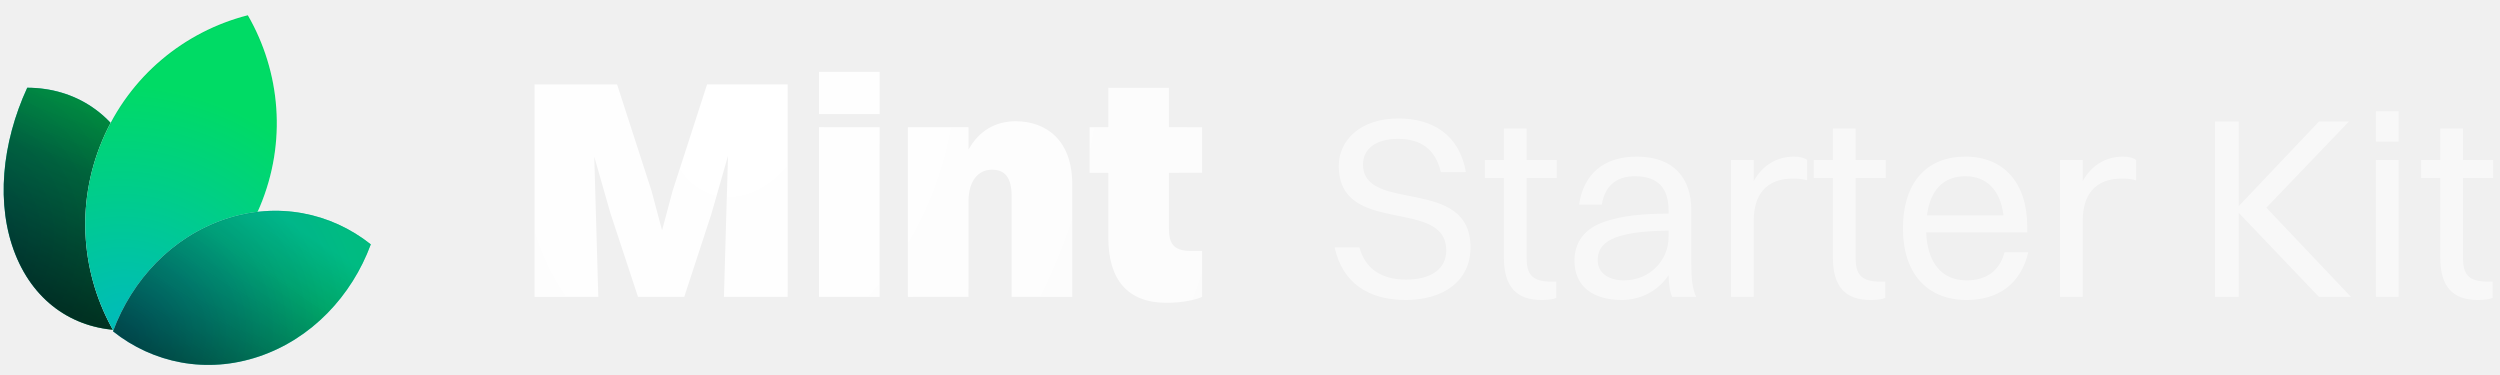
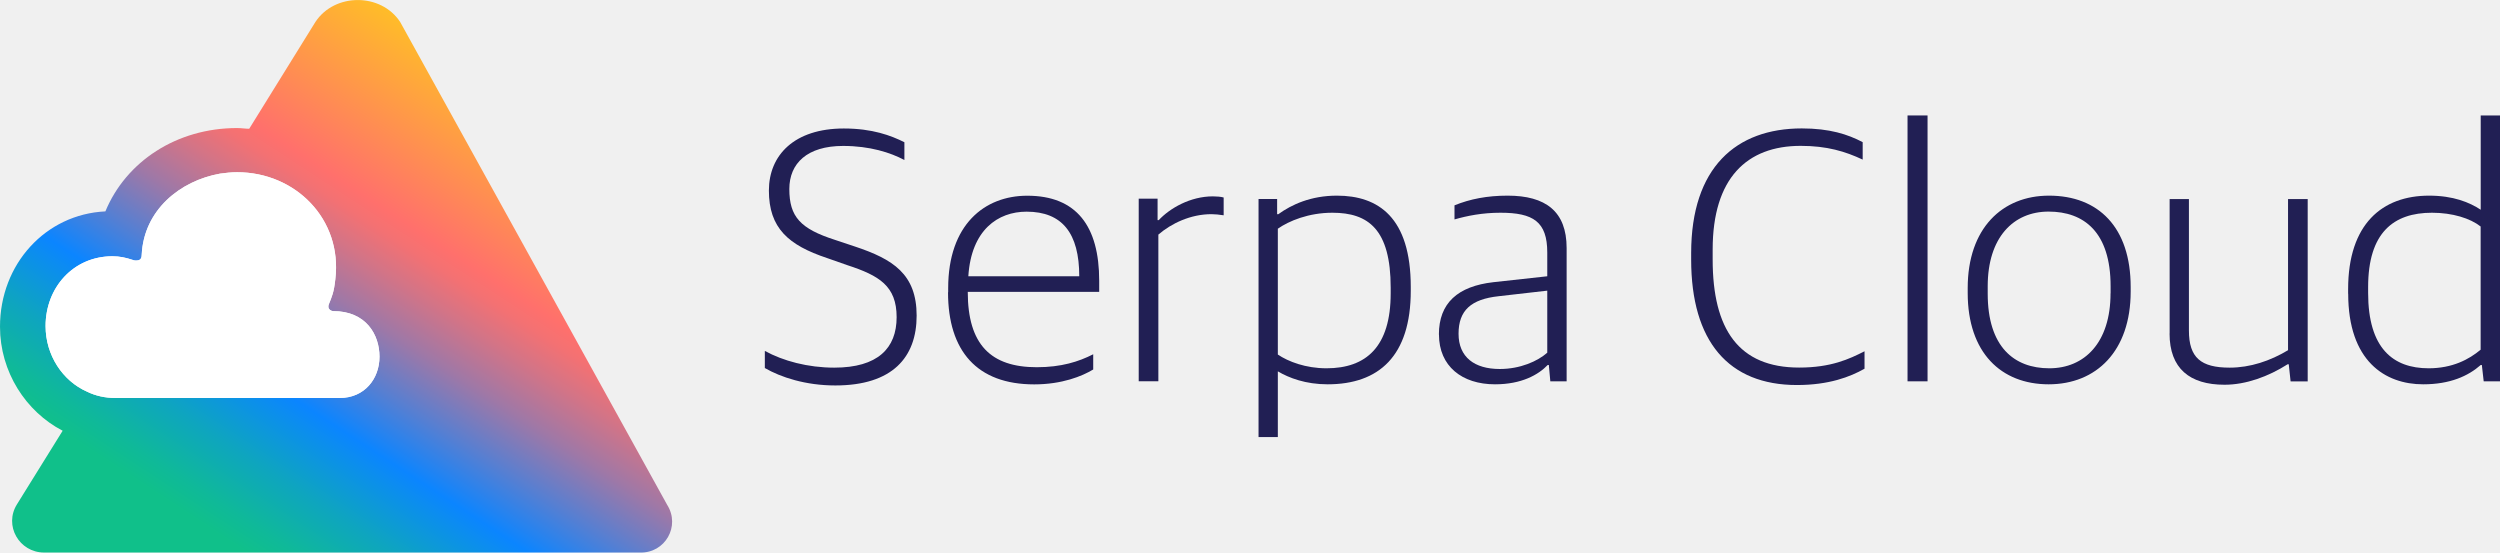
- <svg xmlns="http://www.w3.org/2000/svg" width="160" height="24" viewBox="0 0 160 24" fill="none">
-   <path d="M7.953 21.139C4.896 21.13 2.255 19.458 0.987 16.29C-0.28 13.121 0.109 9.163 1.744 5.615C4.801 5.624 7.442 7.296 8.71 10.465C9.977 13.633 9.588 17.591 7.953 21.139Z" fill="white" />
-   <path d="M7.953 21.139C4.896 21.13 2.255 19.458 0.987 16.29C-0.28 13.121 0.109 9.163 1.744 5.615C4.801 5.624 7.442 7.296 8.71 10.465C9.977 13.633 9.588 17.591 7.953 21.139Z" fill="url(#paint0_radial_115_109)" />
-   <path d="M7.953 21.139C4.896 21.13 2.255 19.458 0.987 16.29C-0.28 13.121 0.109 9.163 1.744 5.615C4.801 5.624 7.442 7.296 8.71 10.465C9.977 13.633 9.588 17.591 7.953 21.139Z" fill="black" fill-opacity="0.5" style="mix-blend-mode:hard-light" />
-   <path d="M7.953 21.139C4.896 21.13 2.255 19.458 0.987 16.29C-0.28 13.121 0.109 9.163 1.744 5.615C4.801 5.624 7.442 7.296 8.71 10.465C9.977 13.633 9.588 17.591 7.953 21.139Z" fill="url(#paint1_linear_115_109)" fill-opacity="0.5" style="mix-blend-mode:hard-light" />
-   <path d="M7.935 21.111C4.897 21.096 2.274 19.431 1.013 16.279C-0.248 13.124 0.136 9.182 1.762 5.643C4.8 5.659 7.423 7.324 8.684 10.476C9.945 13.63 9.561 17.572 7.935 21.111Z" stroke="url(#paint2_linear_115_109)" stroke-opacity="0.05" stroke-width="0.056" />
-   <path d="M7.31 21.257C11.354 20.221 14.884 17.375 16.628 13.236C18.373 9.097 17.945 4.587 15.86 0.976C11.816 2.012 8.287 4.858 6.542 8.998C4.797 13.137 5.225 17.646 7.31 21.257Z" fill="white" />
-   <path d="M7.31 21.257C11.354 20.221 14.884 17.375 16.628 13.236C18.373 9.097 17.945 4.587 15.86 0.976C11.816 2.012 8.287 4.858 6.542 8.998C4.797 13.137 5.225 17.646 7.31 21.257Z" fill="url(#paint3_radial_115_109)" />
-   <path d="M16.602 13.225C14.864 17.349 11.351 20.187 7.324 21.225C5.253 17.624 4.829 13.132 6.568 9.009C8.306 4.885 11.819 2.047 15.846 1.009C17.918 4.61 18.341 9.101 16.602 13.225Z" stroke="url(#paint4_linear_115_109)" stroke-opacity="0.05" stroke-width="0.056" />
-   <path d="M7.234 21.207C9.789 23.237 13.21 23.951 16.577 22.814C19.944 21.677 22.506 18.945 23.73 15.638C21.175 13.608 17.754 12.894 14.387 14.031C11.02 15.168 8.458 17.901 7.234 21.207Z" fill="white" />
-   <path d="M7.234 21.207C9.789 23.237 13.21 23.951 16.577 22.814C19.944 21.677 22.506 18.945 23.73 15.638C21.175 13.608 17.754 12.894 14.387 14.031C11.02 15.168 8.458 17.901 7.234 21.207Z" fill="url(#paint5_radial_115_109)" />
-   <path d="M7.234 21.207C9.789 23.237 13.21 23.951 16.577 22.814C19.944 21.677 22.506 18.945 23.73 15.638C21.175 13.608 17.754 12.894 14.387 14.031C11.02 15.168 8.458 17.901 7.234 21.207Z" fill="black" fill-opacity="0.2" style="mix-blend-mode:hard-light" />
-   <path d="M7.234 21.207C9.789 23.237 13.21 23.951 16.577 22.814C19.944 21.677 22.506 18.945 23.73 15.638C21.175 13.608 17.754 12.894 14.387 14.031C11.02 15.168 8.458 17.901 7.234 21.207Z" fill="url(#paint6_linear_115_109)" fill-opacity="0.5" style="mix-blend-mode:hard-light" />
-   <path d="M16.568 22.787C13.218 23.918 9.814 23.212 7.267 21.198C8.492 17.907 11.044 15.189 14.396 14.058C17.747 12.927 21.15 13.633 23.697 15.648C22.472 18.938 19.92 21.656 16.568 22.787Z" stroke="url(#paint7_linear_115_109)" stroke-opacity="0.05" stroke-width="0.056" />
-   <path d="M34.212 19V5.4H39.492L41.692 12.2L42.372 14.74L43.052 12.2L45.252 5.4H50.412V19H46.332L46.592 9.98L45.532 13.68L43.792 19H40.832L39.052 13.6L38.032 10.02L38.292 19H34.212ZM52.416 7.3V4.6H56.295V7.3H52.416ZM52.416 19V8.14H56.295V19H52.416ZM58.104 19V8.14H61.984V9.58C62.664 8.34 63.744 7.76 65.004 7.76C66.964 7.76 68.624 8.98 68.624 11.78V19H64.744V12.56C64.744 11.34 64.304 10.86 63.484 10.86C62.604 10.86 61.984 11.58 61.984 12.88V19H58.104ZM70.933 15.22V11.06H69.733V8.14H70.933V5.62H74.813V8.14H76.933V11.06H74.813V14.6C74.813 15.5 75.033 16.06 76.213 16.06H76.933V19C76.493 19.2 75.673 19.38 74.653 19.38C72.153 19.38 70.933 17.88 70.933 15.22Z" fill="url(#paint8_radial_115_109)" />
-   <path d="M87.232 10.519C87.232 13.687 94.112 11.229 94.112 15.832C94.112 17.994 92.364 19.198 89.971 19.198C87.562 19.198 85.912 18.093 85.417 15.832H87.001C87.364 17.169 88.371 17.895 89.987 17.895C91.671 17.895 92.561 17.152 92.561 16.03C92.561 12.598 85.681 15.155 85.681 10.618C85.681 9.001 87.034 7.582 89.509 7.582C91.671 7.582 93.403 8.621 93.816 11.014H92.215C91.868 9.529 90.912 8.886 89.476 8.886C88.057 8.886 87.232 9.529 87.232 10.519ZM96.25 16.476V11.393H95.029V10.239H96.25V8.226H97.702V10.239H99.632V11.393H97.702V16.476C97.702 17.532 98.015 18.026 99.302 18.026H99.599V19.066C99.434 19.148 99.071 19.198 98.659 19.198C97.025 19.198 96.25 18.323 96.25 16.476ZM102.516 13.093H101.064C101.345 11.162 102.615 10.024 104.76 10.024C107.103 10.024 108.242 11.393 108.242 13.44V16.888C108.242 17.895 108.324 18.521 108.555 19H107.021C106.856 18.654 106.806 18.142 106.79 17.614C106.047 18.72 104.859 19.198 103.803 19.198C101.988 19.198 100.767 18.357 100.767 16.69C100.767 15.486 101.427 14.611 102.714 14.182C103.902 13.786 105.107 13.687 106.79 13.671V13.473C106.79 12.053 106.13 11.278 104.628 11.278C103.374 11.278 102.698 11.971 102.516 13.093ZM102.252 16.657C102.252 17.465 102.929 17.944 103.952 17.944C105.569 17.944 106.79 16.674 106.79 15.172V14.759C103.061 14.793 102.252 15.585 102.252 16.657ZM110.787 19V10.239H112.239V11.591C112.833 10.519 113.774 10.024 114.83 10.024C115.176 10.024 115.49 10.107 115.655 10.239V11.542C115.407 11.46 115.094 11.427 114.747 11.427C112.998 11.427 112.239 12.515 112.239 14.1V19H110.787ZM117.305 16.476V11.393H116.084V10.239H117.305V8.226H118.757V10.239H120.688V11.393H118.757V16.476C118.757 17.532 119.071 18.026 120.358 18.026H120.655V19.066C120.49 19.148 120.127 19.198 119.714 19.198C118.081 19.198 117.305 18.323 117.305 16.476ZM129.809 16.145C129.33 18.192 127.862 19.198 125.865 19.198C123.324 19.198 121.79 17.482 121.79 14.627C121.79 11.658 123.324 10.024 125.783 10.024C128.258 10.024 129.743 11.723 129.743 14.512V14.875H123.275C123.357 16.838 124.281 17.944 125.865 17.944C127.103 17.944 127.977 17.35 128.291 16.145H129.809ZM125.783 11.278C124.38 11.278 123.539 12.152 123.324 13.786H128.225C128.027 12.169 127.152 11.278 125.783 11.278ZM131.843 19V10.239H133.295V11.591C133.889 10.519 134.829 10.024 135.885 10.024C136.232 10.024 136.545 10.107 136.71 10.239V11.542C136.463 11.46 136.149 11.427 135.803 11.427C134.054 11.427 133.295 12.515 133.295 14.1V19H131.843ZM141.763 19V7.78H143.281V13.192L148.413 7.78H150.327L145.047 13.291L150.459 19H148.413L143.281 13.621V19H141.763ZM152.06 9.067V7.12H153.512V9.067H152.06ZM152.06 19V10.239H153.512V19H152.06ZM156.178 16.476V11.393H154.957V10.239H156.178V8.226H157.63V10.239H159.56V11.393H157.63V16.476C157.63 17.532 157.943 18.026 159.23 18.026H159.527V19.066C159.362 19.148 158.999 19.198 158.587 19.198C156.953 19.198 156.178 18.323 156.178 16.476Z" fill="white" fill-opacity="0.55" />
+ <svg xmlns="http://www.w3.org/2000/svg" width="276" height="61" viewBox="0 0 276 61" fill="none">
+   <g clip-path="url(#clip0_1_30)">
+     <path d="M73.653 55.732L44.176 2.422C42.054 -0.802 36.945 -0.802 34.822 2.422L27.512 14.216C27.119 14.216 26.647 14.137 26.176 14.137C19.494 14.137 13.913 17.833 11.634 23.337C5.031 23.651 0 29.155 0 36.075C0 41.028 2.83 45.432 6.917 47.554L1.887 55.653C0.393 58.012 2.122 61 4.874 61H70.666C73.418 61.079 75.147 58.091 73.653 55.732ZM12.42 28.291C13.206 28.291 13.913 28.448 14.621 28.684C14.621 28.684 14.778 28.762 15.014 28.762C15.328 28.762 15.643 28.684 15.643 28.133C15.878 23.18 19.887 19.956 24.289 19.17C24.918 19.091 25.468 19.012 26.176 19.012C32.621 19.012 37.809 24.202 37.023 30.807C36.866 32.301 36.63 32.772 36.316 33.559C36.08 34.109 36.552 34.345 36.787 34.345C40.403 34.345 41.897 36.94 41.897 39.377C41.897 41.815 40.246 43.938 37.495 43.938H12.734C11.634 43.938 10.533 43.702 9.59 43.23C6.917 42.05 5.031 39.22 5.031 35.996C5.031 31.75 8.096 28.291 12.42 28.291Z" fill="url(#paint0_linear_1_30)" />
+     <path d="M12.42 28.291C13.206 28.291 13.913 28.448 14.621 28.684C14.621 28.684 14.778 28.762 15.014 28.762C15.328 28.762 15.643 28.684 15.643 28.133C15.878 23.18 19.887 19.956 24.289 19.17C24.918 19.091 25.468 19.012 26.176 19.012C32.621 19.012 37.809 24.202 37.023 30.807C36.866 32.301 36.63 32.772 36.316 33.559C36.08 34.109 36.552 34.345 36.787 34.345C40.403 34.345 41.897 36.94 41.897 39.377C41.897 41.815 40.246 43.938 37.495 43.938H12.734C11.634 43.938 10.533 43.702 9.59 43.23C6.917 42.05 5.031 39.22 5.031 35.996C5.031 31.75 8.096 28.291 12.42 28.291Z" fill="white" />
+     <path d="M84.438 40.627V38.74C86.451 39.849 89.194 40.588 92.102 40.588C96.897 40.588 98.988 38.457 98.988 35.013C98.988 31.569 97.062 30.421 93.541 29.273L91.324 28.495C87.024 27.064 84.886 25.177 84.886 21.033C84.886 17.141 87.677 14.185 93.163 14.185C96.316 14.185 98.367 14.963 99.845 15.702V17.668C98.328 16.85 96.032 16.111 93.085 16.111C89.107 16.111 87.142 18.037 87.142 20.868C87.142 23.942 88.368 25.256 92.181 26.482L94.397 27.221C98.579 28.613 101.197 30.256 101.197 34.848C101.197 39.44 98.532 42.554 92.22 42.554C88.942 42.554 86.199 41.65 84.43 40.627H84.438Z" fill="#211F54" />
+     <path d="M104.679 32.261V31.813C104.679 24.799 108.696 21.607 113.404 21.607C118.852 21.607 121.351 24.972 121.351 30.995V32.222H106.841C106.841 38.041 109.38 40.541 114.465 40.541C117.169 40.541 119.095 39.928 120.691 39.11V40.792C119.465 41.532 117.248 42.436 114.175 42.436C107.863 42.436 104.663 38.748 104.663 32.269L104.679 32.261ZM106.896 30.5H119.15C119.15 25.743 117.264 23.368 113.334 23.368C110.181 23.368 107.226 25.373 106.904 30.5H106.896Z" fill="#211F54" />
+     <path d="M125.706 21.93H127.797V24.304H127.923C129.149 22.991 131.405 21.678 133.905 21.678C134.313 21.678 134.809 21.717 135.092 21.804V23.769C134.644 23.691 134.07 23.644 133.74 23.644C131.444 23.644 129.314 24.666 127.883 25.9V42.09H125.714V21.922L125.706 21.93Z" fill="#211F54" />
+     <path d="M138.943 21.969H140.995V23.651H141.121C142.598 22.582 144.729 21.599 147.598 21.599C152.149 21.599 155.749 23.974 155.749 31.687V32.096C155.749 39.314 152.228 42.428 146.568 42.428C144.147 42.428 142.308 41.728 141.073 40.997V48.254H138.943V21.969ZM153.532 32.379V31.766C153.532 25.326 151.072 23.486 147.095 23.486C144.469 23.486 142.3 24.391 141.073 25.248V39.141C142.221 39.92 144.147 40.659 146.442 40.659C150.828 40.659 153.532 38.284 153.532 32.379Z" fill="#211F54" />
+     <path d="M158.854 36.932C158.854 33.449 160.945 31.601 164.875 31.153L170.818 30.5V27.874C170.818 24.469 169.261 23.486 165.653 23.486C163.649 23.486 162.006 23.817 160.576 24.225V22.669C162.297 21.969 164.184 21.599 166.44 21.599C170.621 21.599 172.956 23.321 172.956 27.378V42.098H171.156L170.991 40.297H170.865C169.843 41.367 167.996 42.428 165.048 42.428C161.401 42.428 158.862 40.423 158.862 36.932H158.854ZM170.818 38.937V32.088L165.449 32.702C162.415 33.032 161.024 34.258 161.024 36.845C161.024 39.432 162.784 40.737 165.575 40.737C167.831 40.737 169.757 39.88 170.818 38.937Z" fill="#211F54" />
+     <path d="M186.704 28.652V27.952C186.704 18.486 191.664 14.177 198.919 14.177C201.993 14.177 203.997 14.829 205.64 15.694V17.621C203.714 16.716 201.702 16.103 198.794 16.103C192.851 16.103 189.078 19.673 189.078 27.544V28.652C189.078 36.358 191.947 40.58 198.629 40.58C202.15 40.58 204.162 39.637 205.844 38.78V40.706C204.249 41.61 201.906 42.507 198.385 42.507C190.847 42.507 186.704 37.71 186.704 28.652Z" fill="#211F54" />
+     <path d="M210.592 12.746H212.801V42.098H210.592V12.746Z" fill="#211F54" />
+     <path d="M217.234 32.34V31.805C217.234 25.208 221.047 21.599 226.211 21.599C231.659 21.599 235.227 25.082 235.227 31.687V32.183C235.227 38.78 231.415 42.428 226.172 42.428C220.929 42.428 217.234 38.945 217.234 32.34ZM233.011 32.379V31.601C233.011 25.617 230.063 23.36 226.164 23.36C222.265 23.36 219.443 26.23 219.443 31.601V32.419C219.443 38.284 222.352 40.659 226.243 40.659C230.134 40.659 233.003 37.828 233.003 32.379H233.011Z" fill="#211F54" />
+     <path d="M239.527 36.814V21.977H241.657V36.492C241.657 39.487 242.97 40.588 246.161 40.588C248.417 40.588 250.626 39.849 252.599 38.662V21.977H254.769V42.106H252.882L252.678 40.218H252.552C250.422 41.571 247.961 42.475 245.587 42.475C241.736 42.475 239.519 40.675 239.519 36.814H239.527Z" fill="#211F54" />
+     <path d="M259.233 32.426V31.931C259.233 24.713 263.006 21.599 268.171 21.599C270.836 21.599 272.636 22.338 273.87 23.156V12.746H276V42.098H274.2L273.996 40.297H273.87C272.478 41.524 270.466 42.428 267.518 42.428C263.297 42.428 259.241 39.849 259.241 32.426H259.233ZM273.862 38.614V25.004C272.714 24.1 270.749 23.486 268.493 23.486C264.233 23.486 261.442 25.696 261.442 31.687V32.34C261.442 38.449 264.186 40.659 268.124 40.659C270.749 40.659 272.589 39.676 273.862 38.607V38.614Z" fill="#211F54" />
+   </g>
  <defs>
-     <radialGradient id="paint0_radial_115_109" cx="0" cy="0" r="1" gradientUnits="userSpaceOnUse" gradientTransform="translate(-3.00503 15.023) rotate(-10.029) scale(17.9572 17.784)">
-       <stop stop-color="#00B0BB" />
-       <stop offset="1" stop-color="#00DB65" />
-     </radialGradient>
-     <linearGradient id="paint1_linear_115_109" x1="7.39" y1="4.813" x2="1.63" y2="18.689" gradientUnits="userSpaceOnUse">
-       <stop stop-color="#18E299" />
-       <stop offset="1" />
+     <linearGradient id="paint0_linear_1_30" x1="24.934" y1="63.949" x2="65.55" y2="1.827" gradientUnits="userSpaceOnUse">
+       <stop offset="0.05" stop-color="#10C08A" />
+       <stop offset="0.09" stop-color="#0FB999" />
+       <stop offset="0.17" stop-color="#0EA5BF" />
+       <stop offset="0.28" stop-color="#0B85FF" />
+       <stop offset="0.36" stop-color="#567FD2" />
+       <stop offset="0.44" stop-color="#9E78A7" />
+       <stop offset="0.51" stop-color="#D27487" />
+       <stop offset="0.56" stop-color="#F37173" />
+       <stop offset="0.59" stop-color="#FF706C" />
+       <stop offset="0.85" stop-color="#FFBF26" />
    </linearGradient>
-     <linearGradient id="paint2_linear_115_109" x1="7.948" y1="8.016" x2="1.761" y2="18.746" gradientUnits="userSpaceOnUse">
-       <stop />
-       <stop offset="1" stop-opacity="0" />
-     </linearGradient>
-     <radialGradient id="paint3_radial_115_109" cx="0" cy="0" r="1" gradientUnits="userSpaceOnUse" gradientTransform="translate(8.11404 20.8822) rotate(-75.7542) scale(21.6246 23.7772)">
-       <stop stop-color="#00BBBB" />
-       <stop offset="0.713" stop-color="#00DB65" />
-     </radialGradient>
-     <linearGradient id="paint4_linear_115_109" x1="7.602" y1="5.871" x2="15.556" y2="16.372" gradientUnits="userSpaceOnUse">
-       <stop />
-       <stop offset="1" stop-opacity="0" />
-     </linearGradient>
-     <radialGradient id="paint5_radial_115_109" cx="0" cy="0" r="1" gradientUnits="userSpaceOnUse" gradientTransform="translate(7.84537 21.5181) rotate(-20.3525) scale(18.5603 17.32)">
-       <stop stop-color="#00B0BB" />
-       <stop offset="1" stop-color="#00DB65" />
-     </radialGradient>
-     <linearGradient id="paint6_linear_115_109" x1="16.808" y1="13.007" x2="10.041" y2="22.994" gradientUnits="userSpaceOnUse">
-       <stop stop-color="#00B1BC" />
-       <stop offset="1" />
-     </linearGradient>
-     <linearGradient id="paint7_linear_115_109" x1="16.808" y1="13.007" x2="14.169" y2="23.841" gradientUnits="userSpaceOnUse">
-       <stop />
-       <stop offset="1" stop-opacity="0" />
-     </linearGradient>
-     <radialGradient id="paint8_radial_115_109" cx="0" cy="0" r="1" gradientUnits="userSpaceOnUse" gradientTransform="translate(47.2781 7) rotate(19.0047) scale(67.5582 85.7506)">
-       <stop stop-color="white" />
-       <stop offset="1" stop-color="white" stop-opacity="0.5" />
-     </radialGradient>
+     <clipPath id="clip0_1_30">
+       <rect width="276" height="61" fill="white" />
+     </clipPath>
  </defs>
</svg>
